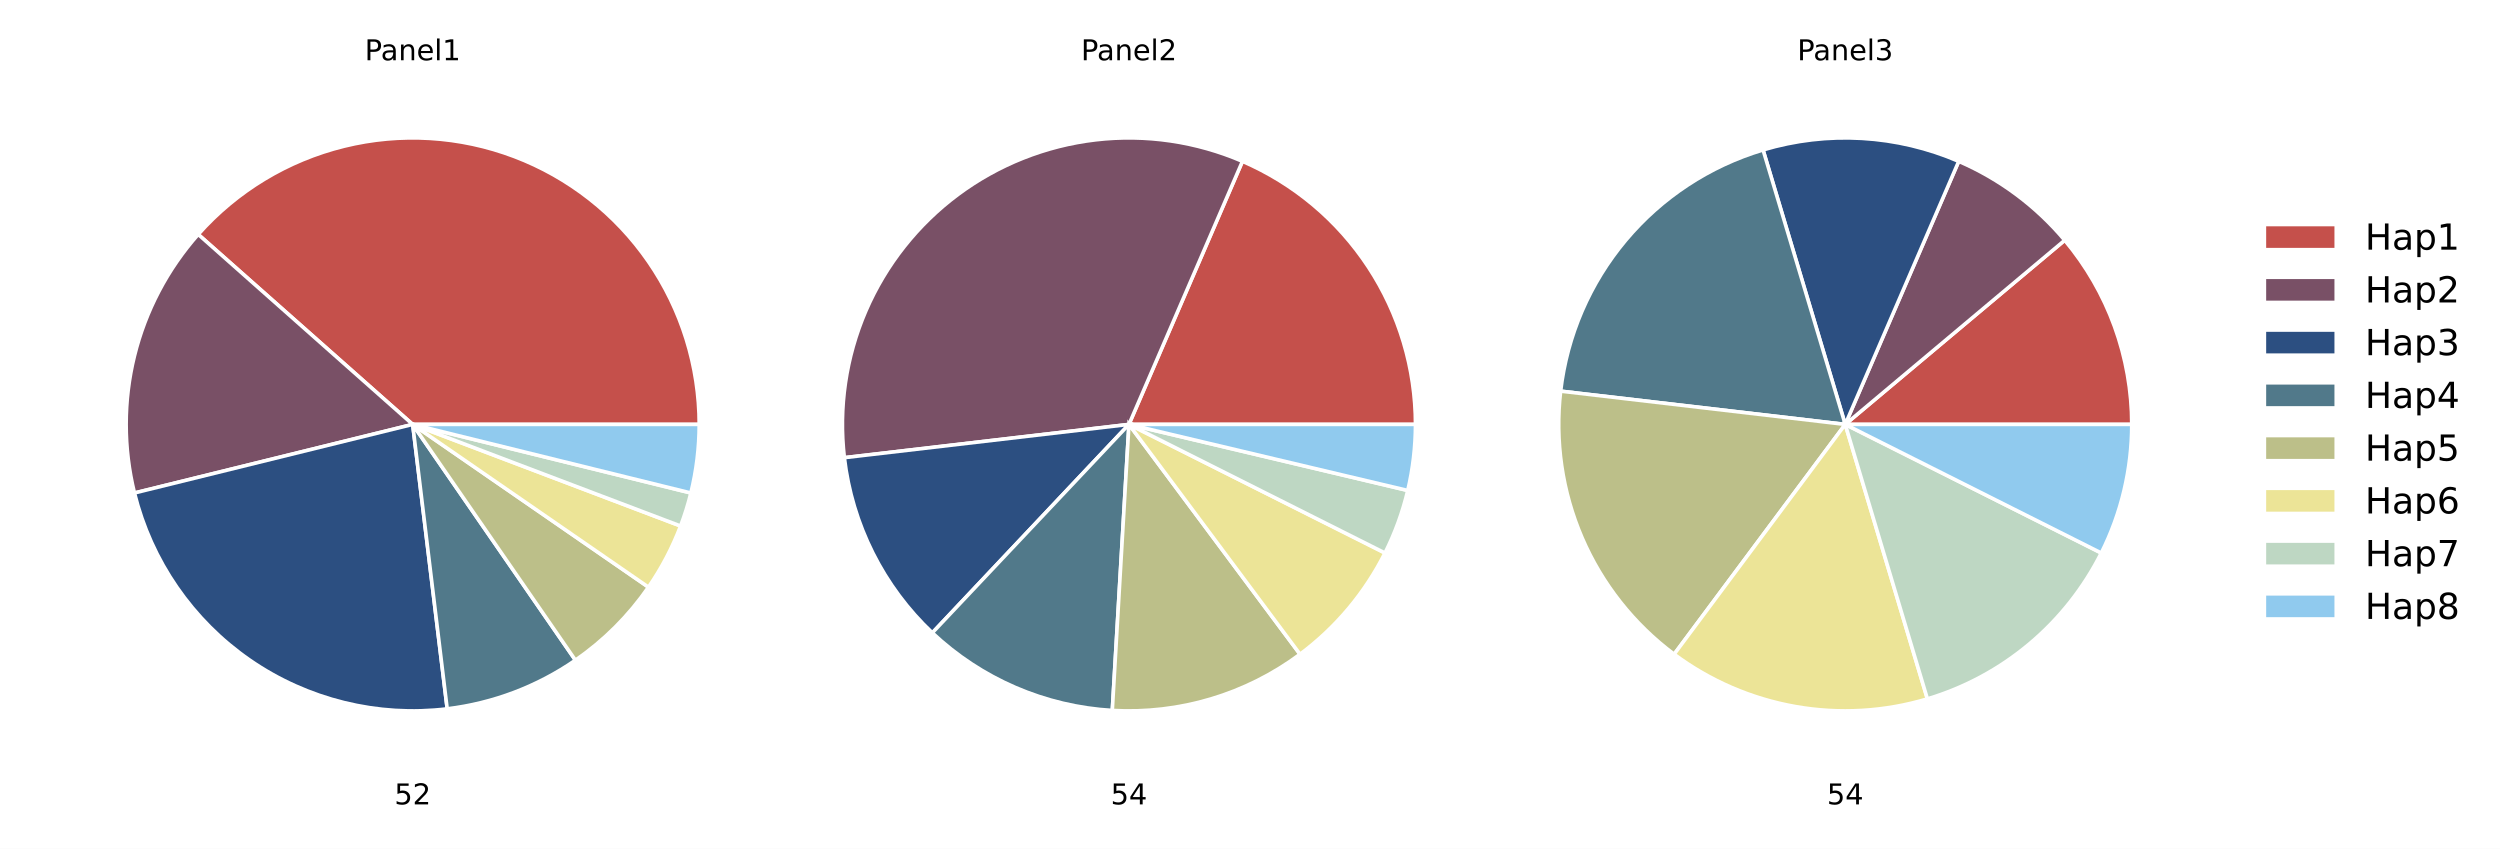
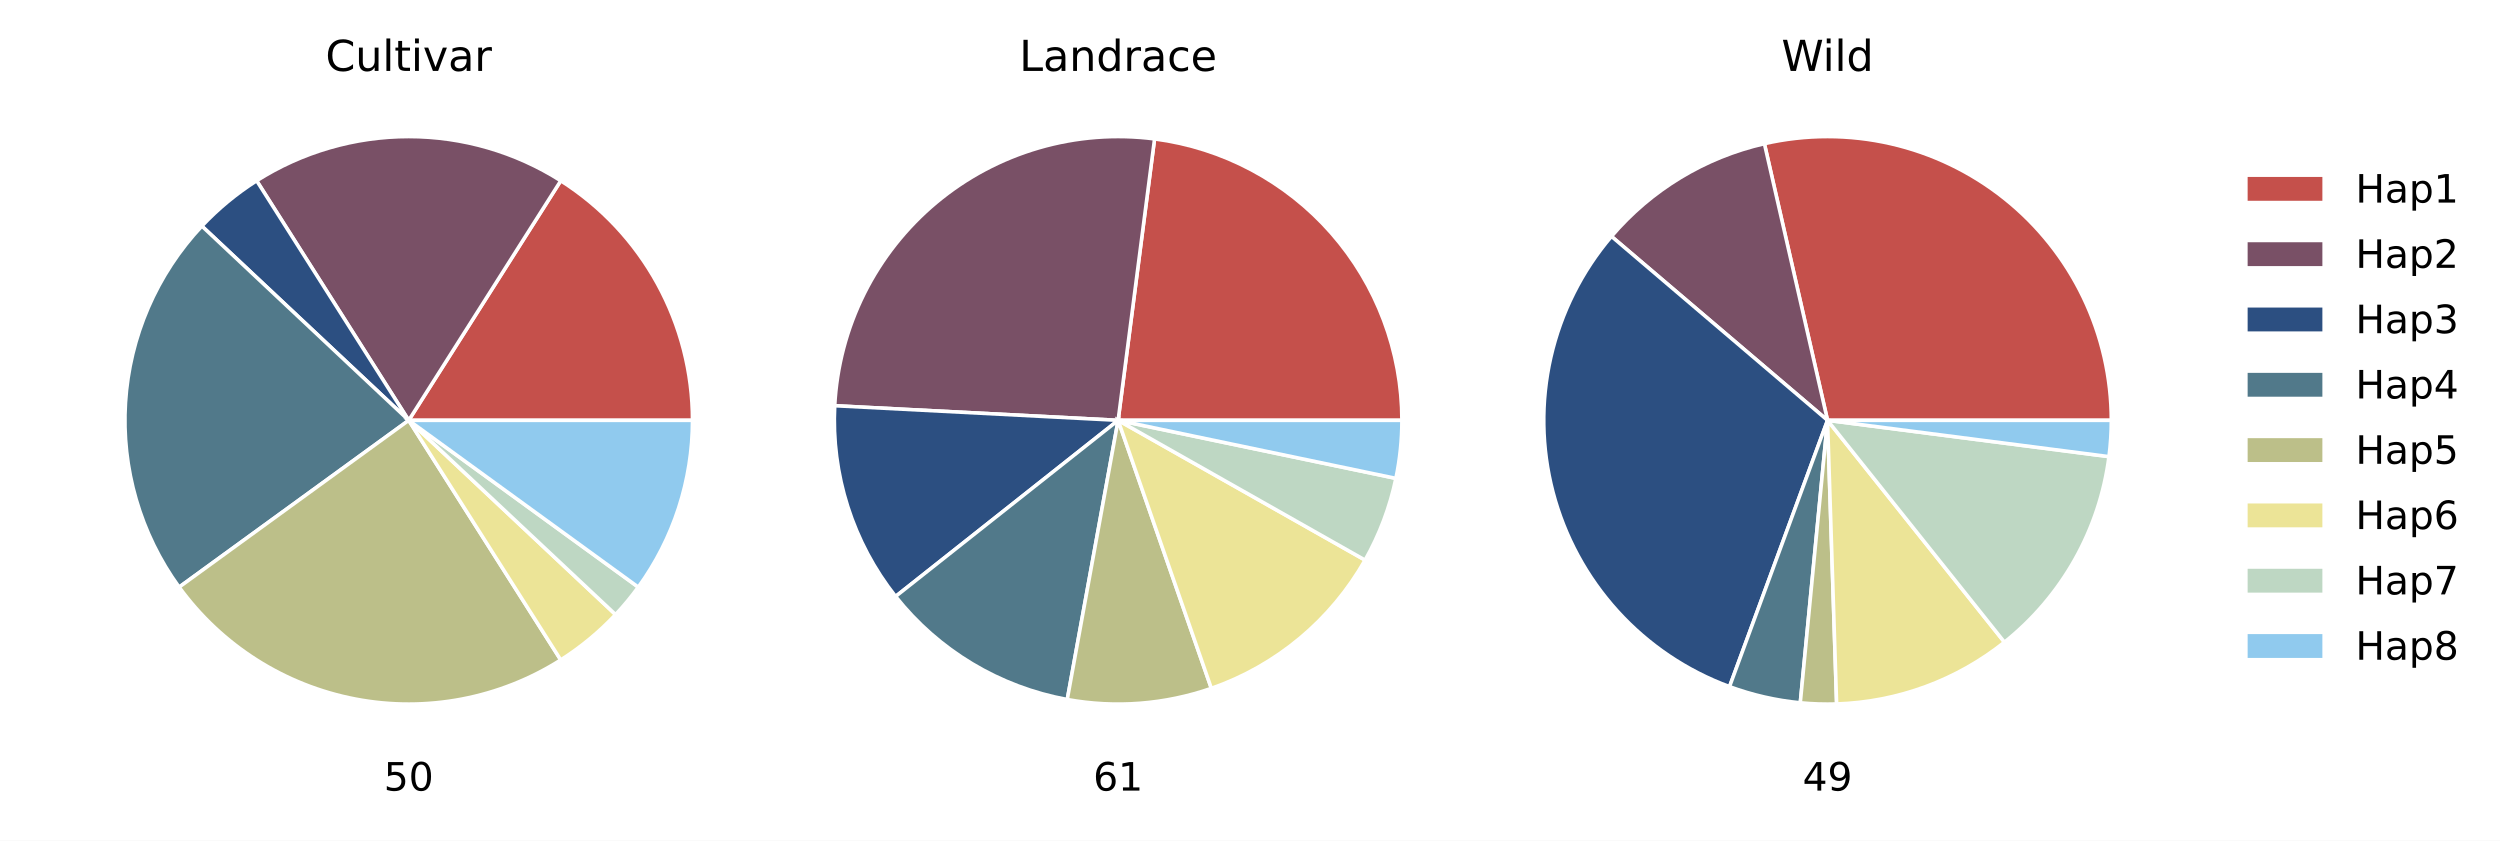
- <svg xmlns="http://www.w3.org/2000/svg" width="695.559pt" height="236.16pt" viewBox="0 0 695.559 236.16" version="1.1">
+ <svg xmlns="http://www.w3.org/2000/svg" width="702.295pt" height="236.16pt" viewBox="0 0 702.295 236.16" version="1.1">
  <defs>
    <style type="text/css">*{stroke-linejoin: round; stroke-linecap: butt}</style>
  </defs>
  <g id="figure_1">
    <g id="patch_1">
-       <path d="M 0 236.16  L 695.559 236.16  L 695.559 0  L 0 0  z " style="fill: #ffffff" />
+       <path d="M 0 236.16  L 702.295 236.16  L 702.295 0  L 0 0  z " style="fill: #ffffff" />
    </g>
    <g id="axes_1">
      <g id="patch_2">
-         <path d="M 194.528 118.08  C 194.528 101.906 189.606 86.108 180.418 72.797  C 171.23 59.486 158.204 49.281 143.081 43.546  C 127.958 37.81 111.442 36.811 95.737 40.682  C 80.033 44.553 65.873 53.113 55.147 65.22  L 114.814 118.08  z " style="fill: #c5504b; stroke: #ffffff; stroke-linejoin: miter" />
+         <path d="M 194.529 118.08  C 194.529 104.654 191.137 91.443 184.668 79.677  C 178.2 67.912 168.863 57.969 157.527 50.775  L 114.814 118.08  z " style="fill: #c5504b; stroke: #ffffff; stroke-linejoin: miter" />
      </g>
      <g id="patch_3">
-         <path d="M 55.147 65.22  C 46.59 74.879 40.505 86.473 37.416 99.003  C 34.328 111.533 34.328 124.627 37.416 137.157  L 114.814 118.08  z " style="fill: #795066; stroke: #ffffff; stroke-linejoin: miter" />
+         <path d="M 157.527 50.775  C 144.757 42.671 129.939 38.366 114.814 38.366  C 99.689 38.366 84.872 42.671 72.101 50.775  L 114.814 118.08  z " style="fill: #795066; stroke: #ffffff; stroke-linejoin: miter" />
      </g>
      <g id="patch_4">
-         <path d="M 37.416 137.157  C 42.076 156.063 53.506 172.622 69.531 183.684  C 85.557 194.745 105.092 199.56 124.423 197.213  L 114.814 118.08  z " style="fill: #2c4f81; stroke: #ffffff; stroke-linejoin: miter" />
+         <path d="M 72.101 50.775  C 69.281 52.565 66.576 54.53 64.002 56.659  C 61.429 58.788 58.992 61.077 56.705 63.512  L 114.814 118.08  z " style="fill: #2c4f81; stroke: #ffffff; stroke-linejoin: miter" />
      </g>
      <g id="patch_5">
-         <path d="M 124.423 197.213  C 130.805 196.438 137.07 194.894 143.081 192.614  C 149.093 190.334 154.806 187.336 160.097 183.684  L 114.814 118.08  z " style="fill: #51798a; stroke: #ffffff; stroke-linejoin: miter" />
+         <path d="M 56.705 63.512  C 44.01 77.031 36.422 94.566 35.257 113.075  C 34.093 131.584 39.423 149.931 50.324 164.935  L 114.814 118.08  z " style="fill: #51798a; stroke: #ffffff; stroke-linejoin: miter" />
      </g>
      <g id="patch_6">
-         <path d="M 160.097 183.684  C 164.063 180.946 167.773 177.854 171.181 174.447  C 174.588 171.039 177.68 167.329 180.418 163.363  L 114.814 118.08  z " style="fill: #bcbf89; stroke: #ffffff; stroke-linejoin: miter" />
+         <path d="M 50.324 164.935  C 62.238 181.332 79.968 192.584 99.877 196.382  C 119.787 200.18 140.414 196.245 157.527 185.385  L 114.814 118.08  z " style="fill: #bcbf89; stroke: #ffffff; stroke-linejoin: miter" />
      </g>
      <g id="patch_7">
-         <path d="M 180.418 163.363  C 182.242 160.72 183.905 157.969 185.398 155.125  C 186.89 152.281 188.209 149.35 189.348 146.347  L 114.814 118.08  z " style="fill: #ece497; stroke: #ffffff; stroke-linejoin: miter" />
+         <path d="M 157.527 185.385  C 160.348 183.595 163.052 181.63 165.626 179.501  C 168.2 177.372 170.637 175.083 172.923 172.648  L 114.814 118.08  z " style="fill: #ece497; stroke: #ffffff; stroke-linejoin: miter" />
      </g>
      <g id="patch_8">
-         <path d="M 189.348 146.347  C 189.918 144.846 190.441 143.328 190.919 141.795  C 191.397 140.262 191.828 138.716 192.212 137.157  L 114.814 118.08  z " style="fill: #bed7c3; stroke: #ffffff; stroke-linejoin: miter" />
+         <path d="M 172.923 172.648  C 174.066 171.431 175.171 170.178 176.235 168.892  C 177.299 167.605 178.323 166.286 179.304 164.935  L 114.814 118.08  z " style="fill: #bed7c3; stroke: #ffffff; stroke-linejoin: miter" />
      </g>
      <g id="patch_9">
-         <path d="M 192.212 137.157  C 192.981 134.039 193.56 130.877 193.947 127.688  C 194.334 124.5 194.528 121.292 194.528 118.08  L 114.814 118.08  z " style="fill: #90caee; stroke: #ffffff; stroke-linejoin: miter" />
+         <path d="M 179.304 164.935  C 184.221 158.168 188.042 150.668 190.627 142.713  C 193.212 134.758 194.529 126.445 194.529 118.08  L 114.814 118.08  z " style="fill: #90caee; stroke: #ffffff; stroke-linejoin: miter" />
      </g>
      <g id="patch_10">
-         <path d="M 393.814 118.08  C 393.814 102.513 389.254 87.282 380.7 74.276  C 372.146 61.27 359.967 51.051 345.673 44.885  L 314.1 118.08  z " style="fill: #c5504b; stroke: #ffffff; stroke-linejoin: miter" />
+         <path d="M 393.814 118.08  C 393.814 98.716 386.759 80.001 373.976 65.456  C 361.193 50.912 343.538 41.512 324.335 39.026  L 314.1 118.08  z " style="fill: #c5504b; stroke: #ffffff; stroke-linejoin: miter" />
      </g>
      <g id="patch_11">
-         <path d="M 345.673 44.885  C 332.826 39.343 318.743 37.28 304.846 38.905  C 290.949 40.529 277.721 45.784 266.498 54.139  C 255.275 62.495 246.447 73.659 240.905 86.507  C 235.363 99.354 233.3 113.437 234.925 127.334  L 314.1 118.08  z " style="fill: #795066; stroke: #ffffff; stroke-linejoin: miter" />
+         <path d="M 324.335 39.026  C 313.44 37.615 302.37 38.472 291.821 41.542  C 281.272 44.613 271.472 49.831 263.036 56.869  C 254.599 63.907 247.708 72.613 242.797 82.44  C 237.885 92.267 235.057 103.005 234.491 113.976  L 314.1 118.08  z " style="fill: #795066; stroke: #ffffff; stroke-linejoin: miter" />
      </g>
      <g id="patch_12">
-         <path d="M 234.925 127.334  C 236.004 136.57 238.691 145.546 242.865 153.856  C 247.038 162.165 252.633 169.681 259.397 176.062  L 314.1 118.08  z " style="fill: #2c4f81; stroke: #ffffff; stroke-linejoin: miter" />
+         <path d="M 234.491 113.976  C 233.997 123.569 235.24 133.172 238.161 142.322  C 241.082 151.472 245.633 160.02 251.594 167.551  L 314.1 118.08  z " style="fill: #2c4f81; stroke: #ffffff; stroke-linejoin: miter" />
      </g>
      <g id="patch_13">
-         <path d="M 259.397 176.062  C 266.16 182.443 273.989 187.592 282.527 191.275  C 291.065 194.958 300.182 197.119 309.465 197.659  L 314.1 118.08  z " style="fill: #51798a; stroke: #ffffff; stroke-linejoin: miter" />
+         <path d="M 251.594 167.551  C 257.555 175.083 264.829 181.476 273.064 186.42  C 281.298 191.365 290.359 194.781 299.809 196.503  L 314.1 118.08  z " style="fill: #51798a; stroke: #ffffff; stroke-linejoin: miter" />
      </g>
      <g id="patch_14">
-         <path d="M 309.465 197.659  C 318.748 198.2 328.054 197.112 336.962 194.445  C 345.87 191.779 354.243 187.573 361.702 182.021  L 314.1 118.08  z " style="fill: #bcbf89; stroke: #ffffff; stroke-linejoin: miter" />
+         <path d="M 299.809 196.503  C 306.55 197.731 313.421 198.085 320.252 197.557  C 327.083 197.028 333.818 195.62 340.289 193.369  L 314.1 118.08  z " style="fill: #bcbf89; stroke: #ffffff; stroke-linejoin: miter" />
      </g>
      <g id="patch_15">
-         <path d="M 361.702 182.021  C 366.667 178.324 371.186 174.062 375.165 169.319  C 379.144 164.577 382.557 159.388 385.335 153.856  L 314.1 118.08  z " style="fill: #ece497; stroke: #ffffff; stroke-linejoin: miter" />
+         <path d="M 340.289 193.369  C 349.361 190.214 357.789 185.444 365.164 179.291  C 372.54 173.138 378.743 165.702 383.474 157.343  L 314.1 118.08  z " style="fill: #ece497; stroke: #ffffff; stroke-linejoin: miter" />
      </g>
      <g id="patch_16">
-         <path d="M 385.335 153.856  C 386.723 151.092 387.949 148.25 389.007 145.344  C 390.065 142.438 390.952 139.473 391.666 136.463  L 314.1 118.08  z " style="fill: #bed7c3; stroke: #ffffff; stroke-linejoin: miter" />
+         <path d="M 383.474 157.343  C 385.497 153.768 387.241 150.043 388.69 146.199  C 390.139 142.356 391.289 138.406 392.129 134.386  L 314.1 118.08  z " style="fill: #bed7c3; stroke: #ffffff; stroke-linejoin: miter" />
      </g>
      <g id="patch_17">
-         <path d="M 391.666 136.463  C 392.379 133.454 392.916 130.406 393.275 127.334  C 393.634 124.263 393.814 121.173 393.814 118.08  L 314.1 118.08  z " style="fill: #90caee; stroke: #ffffff; stroke-linejoin: miter" />
+         <path d="M 392.129 134.386  C 392.689 131.706 393.11 128.999 393.392 126.276  C 393.673 123.553 393.814 120.818 393.814 118.08  L 314.1 118.08  z " style="fill: #90caee; stroke: #ffffff; stroke-linejoin: miter" />
      </g>
      <g id="patch_18">
-         <path d="M 593.1 118.08  C 593.1 108.781 591.473 99.554 588.293 90.816  C 585.112 82.078 580.427 73.964 574.45 66.841  L 513.386 118.08  z " style="fill: #c5504b; stroke: #ffffff; stroke-linejoin: miter" />
+         <path d="M 593.1 118.08  C 593.1 106.105 590.402 94.282 585.206 83.493  C 580.01 72.704 572.449 63.223 563.087 55.757  C 553.724 48.291 542.799 43.029 531.124 40.364  C 519.449 37.7 507.322 37.7 495.648 40.364  L 513.386 118.08  z " style="fill: #c5504b; stroke: #ffffff; stroke-linejoin: miter" />
      </g>
      <g id="patch_19">
-         <path d="M 574.45 66.841  C 570.471 62.098 565.953 57.836 560.988 54.139  C 556.022 50.443 550.643 47.337 544.959 44.885  L 513.386 118.08  z " style="fill: #795066; stroke: #ffffff; stroke-linejoin: miter" />
+         <path d="M 495.648 40.364  C 487.325 42.264 479.362 45.488 472.062 49.913  C 464.763 54.338 458.221 59.907 452.688 66.407  L 513.386 118.08  z " style="fill: #795066; stroke: #ffffff; stroke-linejoin: miter" />
      </g>
      <g id="patch_20">
-         <path d="M 544.959 44.885  C 536.421 41.202 527.304 39.041 518.021 38.501  C 508.738 37.96 499.431 39.048 490.523 41.715  L 513.386 118.08  z " style="fill: #2c4f81; stroke: #ffffff; stroke-linejoin: miter" />
+         <path d="M 452.688 66.407  C 444.365 76.183 438.527 87.826 435.67 100.342  C 432.813 112.858 433.022 125.882 436.278 138.3  C 439.535 150.718 445.744 162.168 454.375 171.672  C 463.006 181.176 473.807 188.455 485.855 192.889  L 513.386 118.08  z " style="fill: #2c4f81; stroke: #ffffff; stroke-linejoin: miter" />
      </g>
      <g id="patch_21">
-         <path d="M 490.523 41.715  C 475.611 46.179 462.327 54.916 452.321 66.841  C 442.315 78.765 436.018 93.364 434.21 108.826  L 513.386 118.08  z " style="fill: #51798a; stroke: #ffffff; stroke-linejoin: miter" />
+         <path d="M 485.855 192.889  C 489.054 194.066 492.325 195.037 495.648 195.796  C 498.971 196.554 502.339 197.099 505.731 197.426  L 513.386 118.08  z " style="fill: #51798a; stroke: #ffffff; stroke-linejoin: miter" />
      </g>
      <g id="patch_22">
-         <path d="M 434.21 108.826  C 432.586 122.723 434.649 136.806 440.191 149.653  C 445.733 162.501 454.561 173.665 465.784 182.021  L 513.386 118.08  z " style="fill: #bcbf89; stroke: #ffffff; stroke-linejoin: miter" />
+         <path d="M 505.731 197.426  C 507.427 197.59 509.128 197.699 510.831 197.753  C 512.534 197.808 514.238 197.808 515.941 197.753  L 513.386 118.08  z " style="fill: #bcbf89; stroke: #ffffff; stroke-linejoin: miter" />
      </g>
      <g id="patch_23">
-         <path d="M 465.784 182.021  C 475.748 189.439 487.31 194.426 499.543 196.583  C 511.777 198.74 524.347 198.008 536.248 194.445  L 513.386 118.08  z " style="fill: #ece497; stroke: #ffffff; stroke-linejoin: miter" />
+         <path d="M 515.941 197.753  C 524.472 197.48 532.905 195.837 540.916 192.889  C 548.927 189.941 556.413 185.725 563.087 180.403  L 513.386 118.08  z " style="fill: #ece497; stroke: #ffffff; stroke-linejoin: miter" />
      </g>
      <g id="patch_24">
-         <path d="M 536.248 194.445  C 546.65 191.331 556.307 186.124 564.625 179.145  C 572.943 172.165 579.748 163.559 584.621 153.856  L 513.386 118.08  z " style="fill: #bed7c3; stroke: #ffffff; stroke-linejoin: miter" />
+         <path d="M 563.087 180.403  C 571.103 174.01 577.811 166.131 582.842 157.197  C 587.874 148.264 591.134 138.442 592.446 128.274  L 513.386 118.08  z " style="fill: #bed7c3; stroke: #ffffff; stroke-linejoin: miter" />
      </g>
      <g id="patch_25">
-         <path d="M 584.621 153.856  C 587.399 148.324 589.524 142.487 590.951 136.463  C 592.379 130.44 593.1 124.27 593.1 118.08  L 513.386 118.08  z " style="fill: #90caee; stroke: #ffffff; stroke-linejoin: miter" />
+         <path d="M 592.446 128.274  C 592.663 126.584 592.827 124.888 592.936 123.187  C 593.045 121.487 593.1 119.784 593.1 118.08  L 513.386 118.08  z " style="fill: #90caee; stroke: #ffffff; stroke-linejoin: miter" />
      </g>
      <g id="matplotlib.axis_1" />
      <g id="matplotlib.axis_2" />
      <g id="text_1">
-         <text style="font: 8px 'DejaVu Sans', 'Bitstream Vera Sans', 'Computer Modern Sans Serif', 'Lucida Grande', 'Verdana', 'Geneva', 'Lucid', 'Arial', 'Helvetica', 'Avant Garde', sans-serif; text-anchor: middle" x="114.814" y="16.773" transform="rotate(-0 114.8142 16.77337)">Panel1</text>
+         <text style="font: 12px 'DejaVu Sans', 'Bitstream Vera Sans', 'Computer Modern Sans Serif', 'Lucida Grande', 'Verdana', 'Geneva', 'Lucid', 'Arial', 'Helvetica', 'Avant Garde', sans-serif; text-anchor: middle" x="114.814" y="19.927" transform="rotate(-0 114.8143 19.92723)">Cultivar</text>
      </g>
      <g id="text_2">
-         <text style="font: 8px 'DejaVu Sans', 'Bitstream Vera Sans', 'Computer Modern Sans Serif', 'Lucida Grande', 'Verdana', 'Geneva', 'Lucid', 'Arial', 'Helvetica', 'Avant Garde', sans-serif; text-anchor: middle" x="114.814" y="223.802" transform="rotate(-0 114.8142 223.8016)">52</text>
+         <text style="font: 11px 'DejaVu Sans', 'Bitstream Vera Sans', 'Computer Modern Sans Serif', 'Lucida Grande', 'Verdana', 'Geneva', 'Lucid', 'Arial', 'Helvetica', 'Avant Garde', sans-serif; text-anchor: middle" x="114.814" y="222.095" transform="rotate(-0 114.8143 222.0954)">50</text>
      </g>
      <g id="text_3">
-         <text style="font: 8px 'DejaVu Sans', 'Bitstream Vera Sans', 'Computer Modern Sans Serif', 'Lucida Grande', 'Verdana', 'Geneva', 'Lucid', 'Arial', 'Helvetica', 'Avant Garde', sans-serif; text-anchor: middle" x="314.1" y="16.773" transform="rotate(-0 314.0999 16.77337)">Panel2</text>
+         <text style="font: 12px 'DejaVu Sans', 'Bitstream Vera Sans', 'Computer Modern Sans Serif', 'Lucida Grande', 'Verdana', 'Geneva', 'Lucid', 'Arial', 'Helvetica', 'Avant Garde', sans-serif; text-anchor: middle" x="314.1" y="19.927" transform="rotate(-0 314.1 19.92723)">Landrace</text>
      </g>
      <g id="text_4">
-         <text style="font: 8px 'DejaVu Sans', 'Bitstream Vera Sans', 'Computer Modern Sans Serif', 'Lucida Grande', 'Verdana', 'Geneva', 'Lucid', 'Arial', 'Helvetica', 'Avant Garde', sans-serif; text-anchor: middle" x="314.1" y="223.802" transform="rotate(-0 314.0999 223.8016)">54</text>
+         <text style="font: 11px 'DejaVu Sans', 'Bitstream Vera Sans', 'Computer Modern Sans Serif', 'Lucida Grande', 'Verdana', 'Geneva', 'Lucid', 'Arial', 'Helvetica', 'Avant Garde', sans-serif; text-anchor: middle" x="314.1" y="222.095" transform="rotate(-0 314.1 222.0954)">61</text>
      </g>
      <g id="text_5">
-         <text style="font: 8px 'DejaVu Sans', 'Bitstream Vera Sans', 'Computer Modern Sans Serif', 'Lucida Grande', 'Verdana', 'Geneva', 'Lucid', 'Arial', 'Helvetica', 'Avant Garde', sans-serif; text-anchor: middle" x="513.386" y="16.773" transform="rotate(-0 513.3857 16.77337)">Panel3</text>
+         <text style="font: 12px 'DejaVu Sans', 'Bitstream Vera Sans', 'Computer Modern Sans Serif', 'Lucida Grande', 'Verdana', 'Geneva', 'Lucid', 'Arial', 'Helvetica', 'Avant Garde', sans-serif; text-anchor: middle" x="513.386" y="19.927" transform="rotate(-0 513.3857 19.92723)">Wild</text>
      </g>
      <g id="text_6">
-         <text style="font: 8px 'DejaVu Sans', 'Bitstream Vera Sans', 'Computer Modern Sans Serif', 'Lucida Grande', 'Verdana', 'Geneva', 'Lucid', 'Arial', 'Helvetica', 'Avant Garde', sans-serif; text-anchor: middle" x="513.386" y="223.802" transform="rotate(-0 513.3857 223.8016)">54</text>
+         <text style="font: 11px 'DejaVu Sans', 'Bitstream Vera Sans', 'Computer Modern Sans Serif', 'Lucida Grande', 'Verdana', 'Geneva', 'Lucid', 'Arial', 'Helvetica', 'Avant Garde', sans-serif; text-anchor: middle" x="513.386" y="222.095" transform="rotate(-0 513.3857 222.0954)">49</text>
      </g>
      <g id="legend_1">
        <g id="patch_26">
-           <path d="M 630 69.466  L 650 69.466  L 650 62.466  L 630 62.466  z " style="fill: #c5504b; stroke: #ffffff; stroke-linejoin: miter" />
+           <path d="M 630.9 56.905  L 652.9 56.905  L 652.9 49.205  L 630.9 49.205  z " style="fill: #c5504b; stroke: #ffffff; stroke-linejoin: miter" />
        </g>
        <g id="text_7">
-           <text style="font: 10px 'DejaVu Sans', 'Bitstream Vera Sans', 'Computer Modern Sans Serif', 'Lucida Grande', 'Verdana', 'Geneva', 'Lucid', 'Arial', 'Helvetica', 'Avant Garde', sans-serif; text-anchor: start" x="658" y="69.466" transform="rotate(-0 658 69.46594)">Hap1</text>
+           <text style="font: 11px 'DejaVu Sans', 'Bitstream Vera Sans', 'Computer Modern Sans Serif', 'Lucida Grande', 'Verdana', 'Geneva', 'Lucid', 'Arial', 'Helvetica', 'Avant Garde', sans-serif; text-anchor: start" x="661.7" y="56.905" transform="rotate(-0 661.7 56.90453)">Hap1</text>
        </g>
        <g id="patch_27">
-           <path d="M 630 84.144  L 650 84.144  L 650 77.144  L 630 77.144  z " style="fill: #795066; stroke: #ffffff; stroke-linejoin: miter" />
+           <path d="M 630.9 75.25  L 652.9 75.25  L 652.9 67.55  L 630.9 67.55  z " style="fill: #795066; stroke: #ffffff; stroke-linejoin: miter" />
        </g>
        <g id="text_8">
-           <text style="font: 10px 'DejaVu Sans', 'Bitstream Vera Sans', 'Computer Modern Sans Serif', 'Lucida Grande', 'Verdana', 'Geneva', 'Lucid', 'Arial', 'Helvetica', 'Avant Garde', sans-serif; text-anchor: start" x="658" y="84.144" transform="rotate(-0 658 84.14406)">Hap2</text>
+           <text style="font: 11px 'DejaVu Sans', 'Bitstream Vera Sans', 'Computer Modern Sans Serif', 'Lucida Grande', 'Verdana', 'Geneva', 'Lucid', 'Arial', 'Helvetica', 'Avant Garde', sans-serif; text-anchor: start" x="661.7" y="75.25" transform="rotate(-0 661.7 75.25047)">Hap2</text>
        </g>
        <g id="patch_28">
-           <path d="M 630 98.822  L 650 98.822  L 650 91.822  L 630 91.822  z " style="fill: #2c4f81; stroke: #ffffff; stroke-linejoin: miter" />
+           <path d="M 630.9 93.596  L 652.9 93.596  L 652.9 85.896  L 630.9 85.896  z " style="fill: #2c4f81; stroke: #ffffff; stroke-linejoin: miter" />
        </g>
        <g id="text_9">
-           <text style="font: 10px 'DejaVu Sans', 'Bitstream Vera Sans', 'Computer Modern Sans Serif', 'Lucida Grande', 'Verdana', 'Geneva', 'Lucid', 'Arial', 'Helvetica', 'Avant Garde', sans-serif; text-anchor: start" x="658" y="98.822" transform="rotate(-0 658 98.82219)">Hap3</text>
+           <text style="font: 11px 'DejaVu Sans', 'Bitstream Vera Sans', 'Computer Modern Sans Serif', 'Lucida Grande', 'Verdana', 'Geneva', 'Lucid', 'Arial', 'Helvetica', 'Avant Garde', sans-serif; text-anchor: start" x="661.7" y="93.596" transform="rotate(-0 661.7 93.59641)">Hap3</text>
        </g>
        <g id="patch_29">
-           <path d="M 630 113.5  L 650 113.5  L 650 106.5  L 630 106.5  z " style="fill: #51798a; stroke: #ffffff; stroke-linejoin: miter" />
+           <path d="M 630.9 111.942  L 652.9 111.942  L 652.9 104.242  L 630.9 104.242  z " style="fill: #51798a; stroke: #ffffff; stroke-linejoin: miter" />
        </g>
        <g id="text_10">
-           <text style="font: 10px 'DejaVu Sans', 'Bitstream Vera Sans', 'Computer Modern Sans Serif', 'Lucida Grande', 'Verdana', 'Geneva', 'Lucid', 'Arial', 'Helvetica', 'Avant Garde', sans-serif; text-anchor: start" x="658" y="113.5" transform="rotate(-0 658 113.5003)">Hap4</text>
+           <text style="font: 11px 'DejaVu Sans', 'Bitstream Vera Sans', 'Computer Modern Sans Serif', 'Lucida Grande', 'Verdana', 'Geneva', 'Lucid', 'Arial', 'Helvetica', 'Avant Garde', sans-serif; text-anchor: start" x="661.7" y="111.942" transform="rotate(-0 661.7 111.9423)">Hap4</text>
        </g>
        <g id="patch_30">
-           <path d="M 630 128.178  L 650 128.178  L 650 121.178  L 630 121.178  z " style="fill: #bcbf89; stroke: #ffffff; stroke-linejoin: miter" />
+           <path d="M 630.9 130.288  L 652.9 130.288  L 652.9 122.588  L 630.9 122.588  z " style="fill: #bcbf89; stroke: #ffffff; stroke-linejoin: miter" />
        </g>
        <g id="text_11">
-           <text style="font: 10px 'DejaVu Sans', 'Bitstream Vera Sans', 'Computer Modern Sans Serif', 'Lucida Grande', 'Verdana', 'Geneva', 'Lucid', 'Arial', 'Helvetica', 'Avant Garde', sans-serif; text-anchor: start" x="658" y="128.178" transform="rotate(-0 658 128.1784)">Hap5</text>
+           <text style="font: 11px 'DejaVu Sans', 'Bitstream Vera Sans', 'Computer Modern Sans Serif', 'Lucida Grande', 'Verdana', 'Geneva', 'Lucid', 'Arial', 'Helvetica', 'Avant Garde', sans-serif; text-anchor: start" x="661.7" y="130.288" transform="rotate(-0 661.7 130.2883)">Hap5</text>
        </g>
        <g id="patch_31">
-           <path d="M 630 142.857  L 650 142.857  L 650 135.857  L 630 135.857  z " style="fill: #ece497; stroke: #ffffff; stroke-linejoin: miter" />
+           <path d="M 630.9 148.634  L 652.9 148.634  L 652.9 140.934  L 630.9 140.934  z " style="fill: #ece497; stroke: #ffffff; stroke-linejoin: miter" />
        </g>
        <g id="text_12">
-           <text style="font: 10px 'DejaVu Sans', 'Bitstream Vera Sans', 'Computer Modern Sans Serif', 'Lucida Grande', 'Verdana', 'Geneva', 'Lucid', 'Arial', 'Helvetica', 'Avant Garde', sans-serif; text-anchor: start" x="658" y="142.857" transform="rotate(-0 658 142.8566)">Hap6</text>
+           <text style="font: 11px 'DejaVu Sans', 'Bitstream Vera Sans', 'Computer Modern Sans Serif', 'Lucida Grande', 'Verdana', 'Geneva', 'Lucid', 'Arial', 'Helvetica', 'Avant Garde', sans-serif; text-anchor: start" x="661.7" y="148.634" transform="rotate(-0 661.7 148.6342)">Hap6</text>
        </g>
        <g id="patch_32">
-           <path d="M 630 157.535  L 650 157.535  L 650 150.535  L 630 150.535  z " style="fill: #bed7c3; stroke: #ffffff; stroke-linejoin: miter" />
+           <path d="M 630.9 166.98  L 652.9 166.98  L 652.9 159.28  L 630.9 159.28  z " style="fill: #bed7c3; stroke: #ffffff; stroke-linejoin: miter" />
        </g>
        <g id="text_13">
-           <text style="font: 10px 'DejaVu Sans', 'Bitstream Vera Sans', 'Computer Modern Sans Serif', 'Lucida Grande', 'Verdana', 'Geneva', 'Lucid', 'Arial', 'Helvetica', 'Avant Garde', sans-serif; text-anchor: start" x="658" y="157.535" transform="rotate(-0 658 157.5347)">Hap7</text>
+           <text style="font: 11px 'DejaVu Sans', 'Bitstream Vera Sans', 'Computer Modern Sans Serif', 'Lucida Grande', 'Verdana', 'Geneva', 'Lucid', 'Arial', 'Helvetica', 'Avant Garde', sans-serif; text-anchor: start" x="661.7" y="166.98" transform="rotate(-0 661.7 166.9802)">Hap7</text>
        </g>
        <g id="patch_33">
-           <path d="M 630 172.213  L 650 172.213  L 650 165.213  L 630 165.213  z " style="fill: #90caee; stroke: #ffffff; stroke-linejoin: miter" />
+           <path d="M 630.9 185.326  L 652.9 185.326  L 652.9 177.626  L 630.9 177.626  z " style="fill: #90caee; stroke: #ffffff; stroke-linejoin: miter" />
        </g>
        <g id="text_14">
-           <text style="font: 10px 'DejaVu Sans', 'Bitstream Vera Sans', 'Computer Modern Sans Serif', 'Lucida Grande', 'Verdana', 'Geneva', 'Lucid', 'Arial', 'Helvetica', 'Avant Garde', sans-serif; text-anchor: start" x="658" y="172.213" transform="rotate(-0 658 172.2128)">Hap8</text>
+           <text style="font: 11px 'DejaVu Sans', 'Bitstream Vera Sans', 'Computer Modern Sans Serif', 'Lucida Grande', 'Verdana', 'Geneva', 'Lucid', 'Arial', 'Helvetica', 'Avant Garde', sans-serif; text-anchor: start" x="661.7" y="185.326" transform="rotate(-0 661.7 185.3261)">Hap8</text>
        </g>
      </g>
    </g>
  </g>
</svg>
